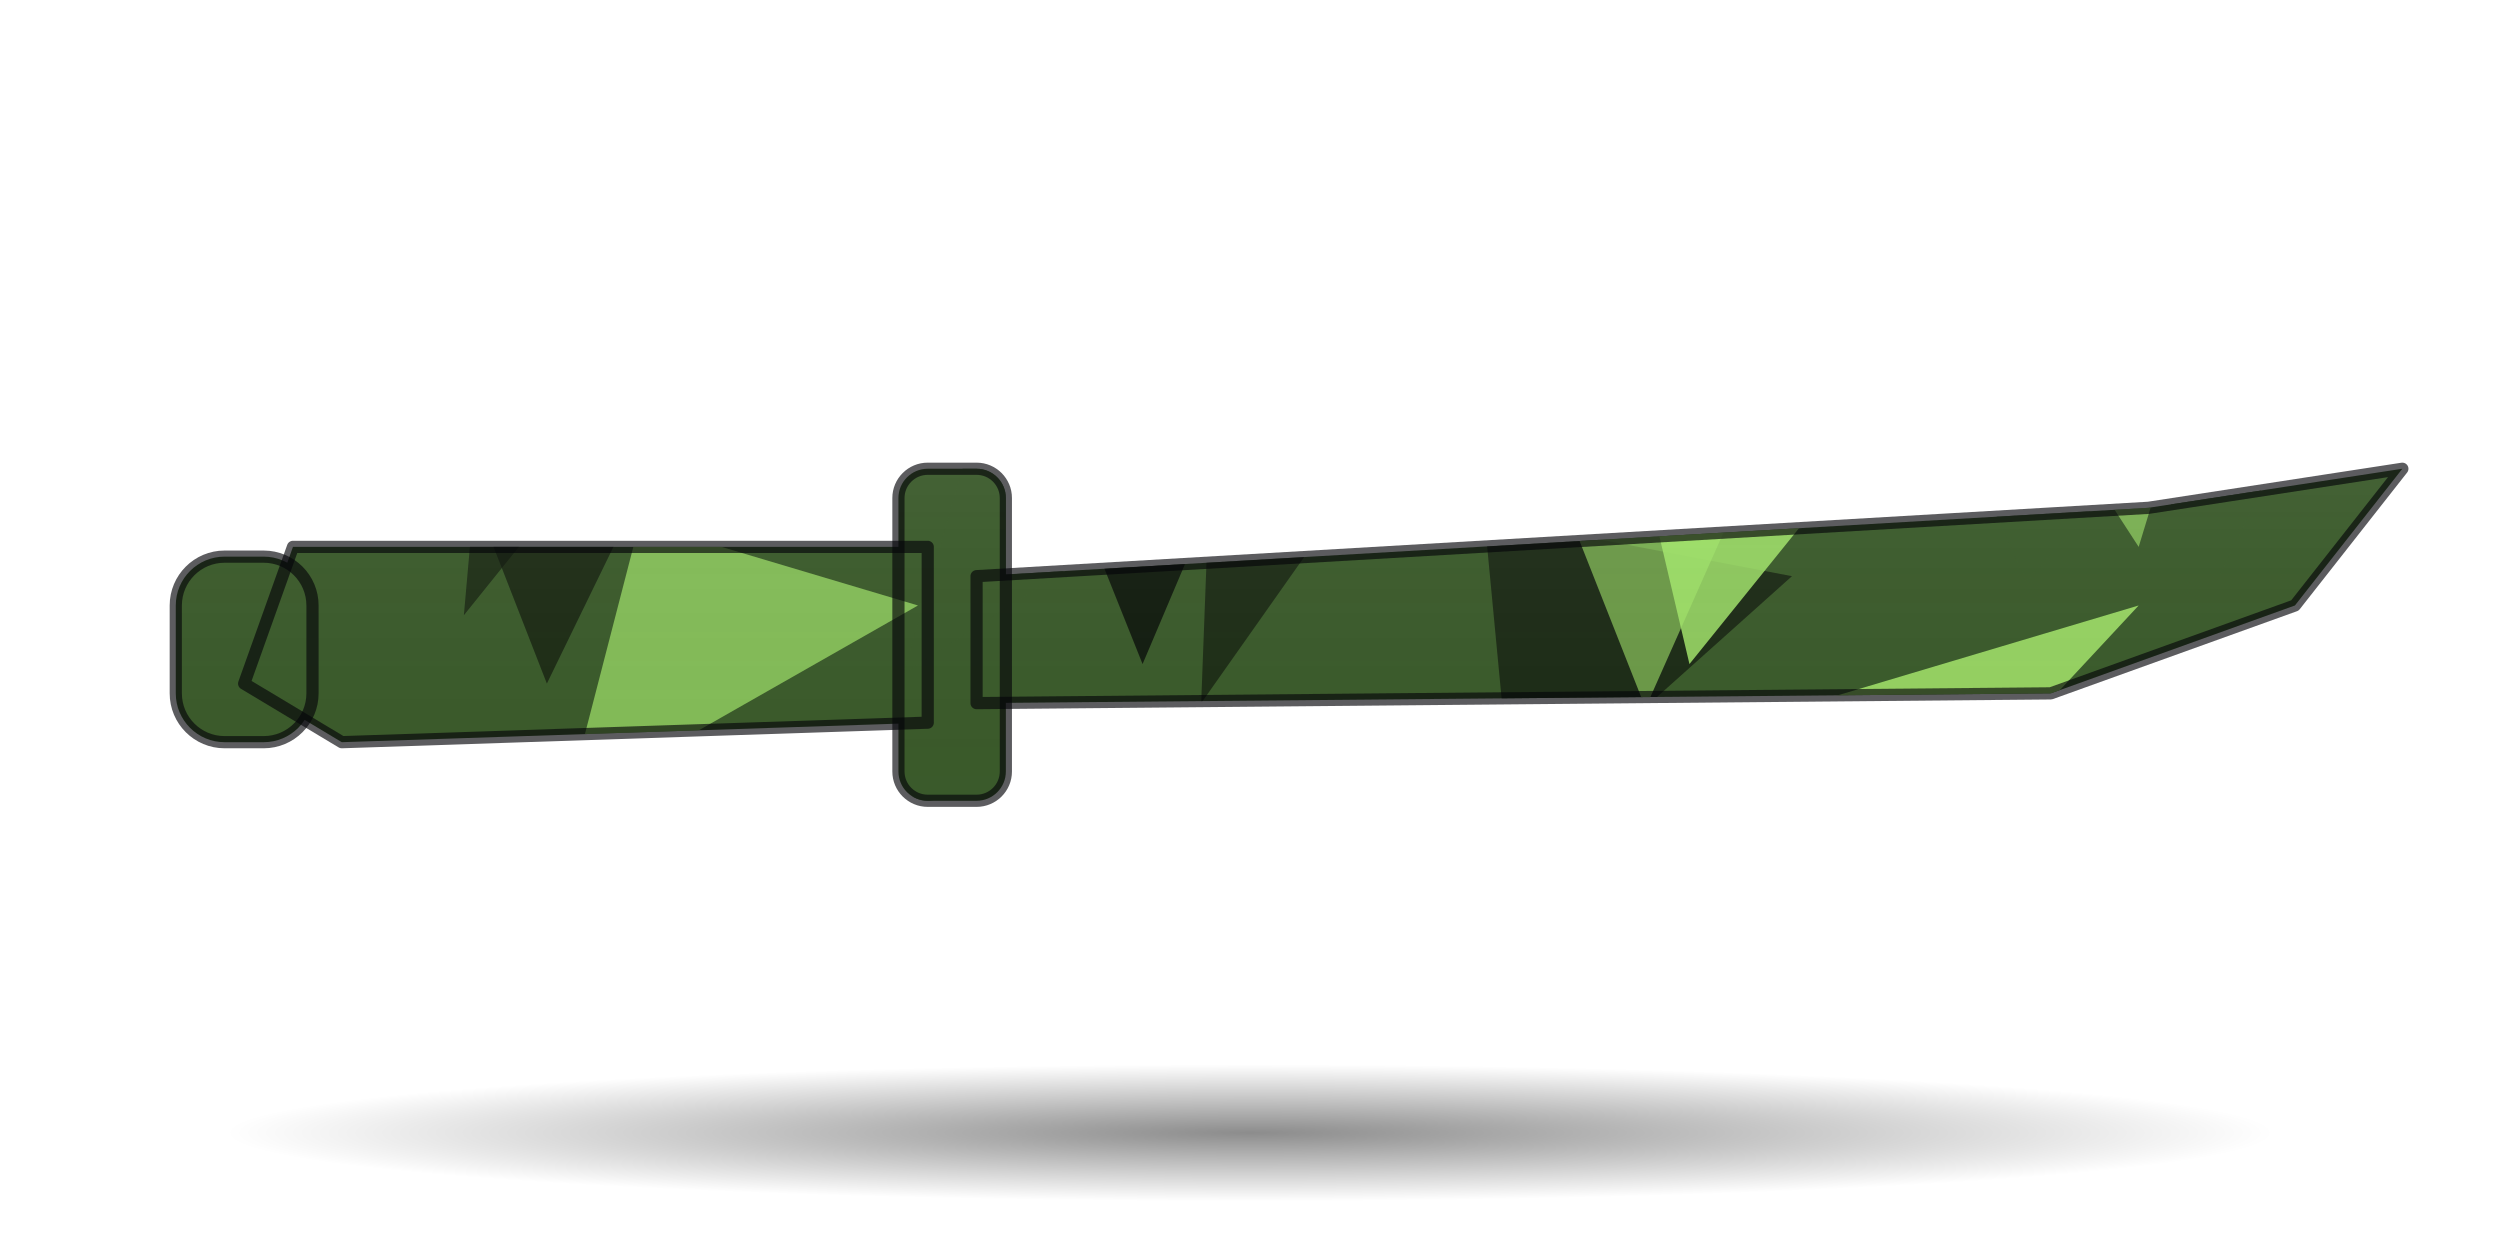
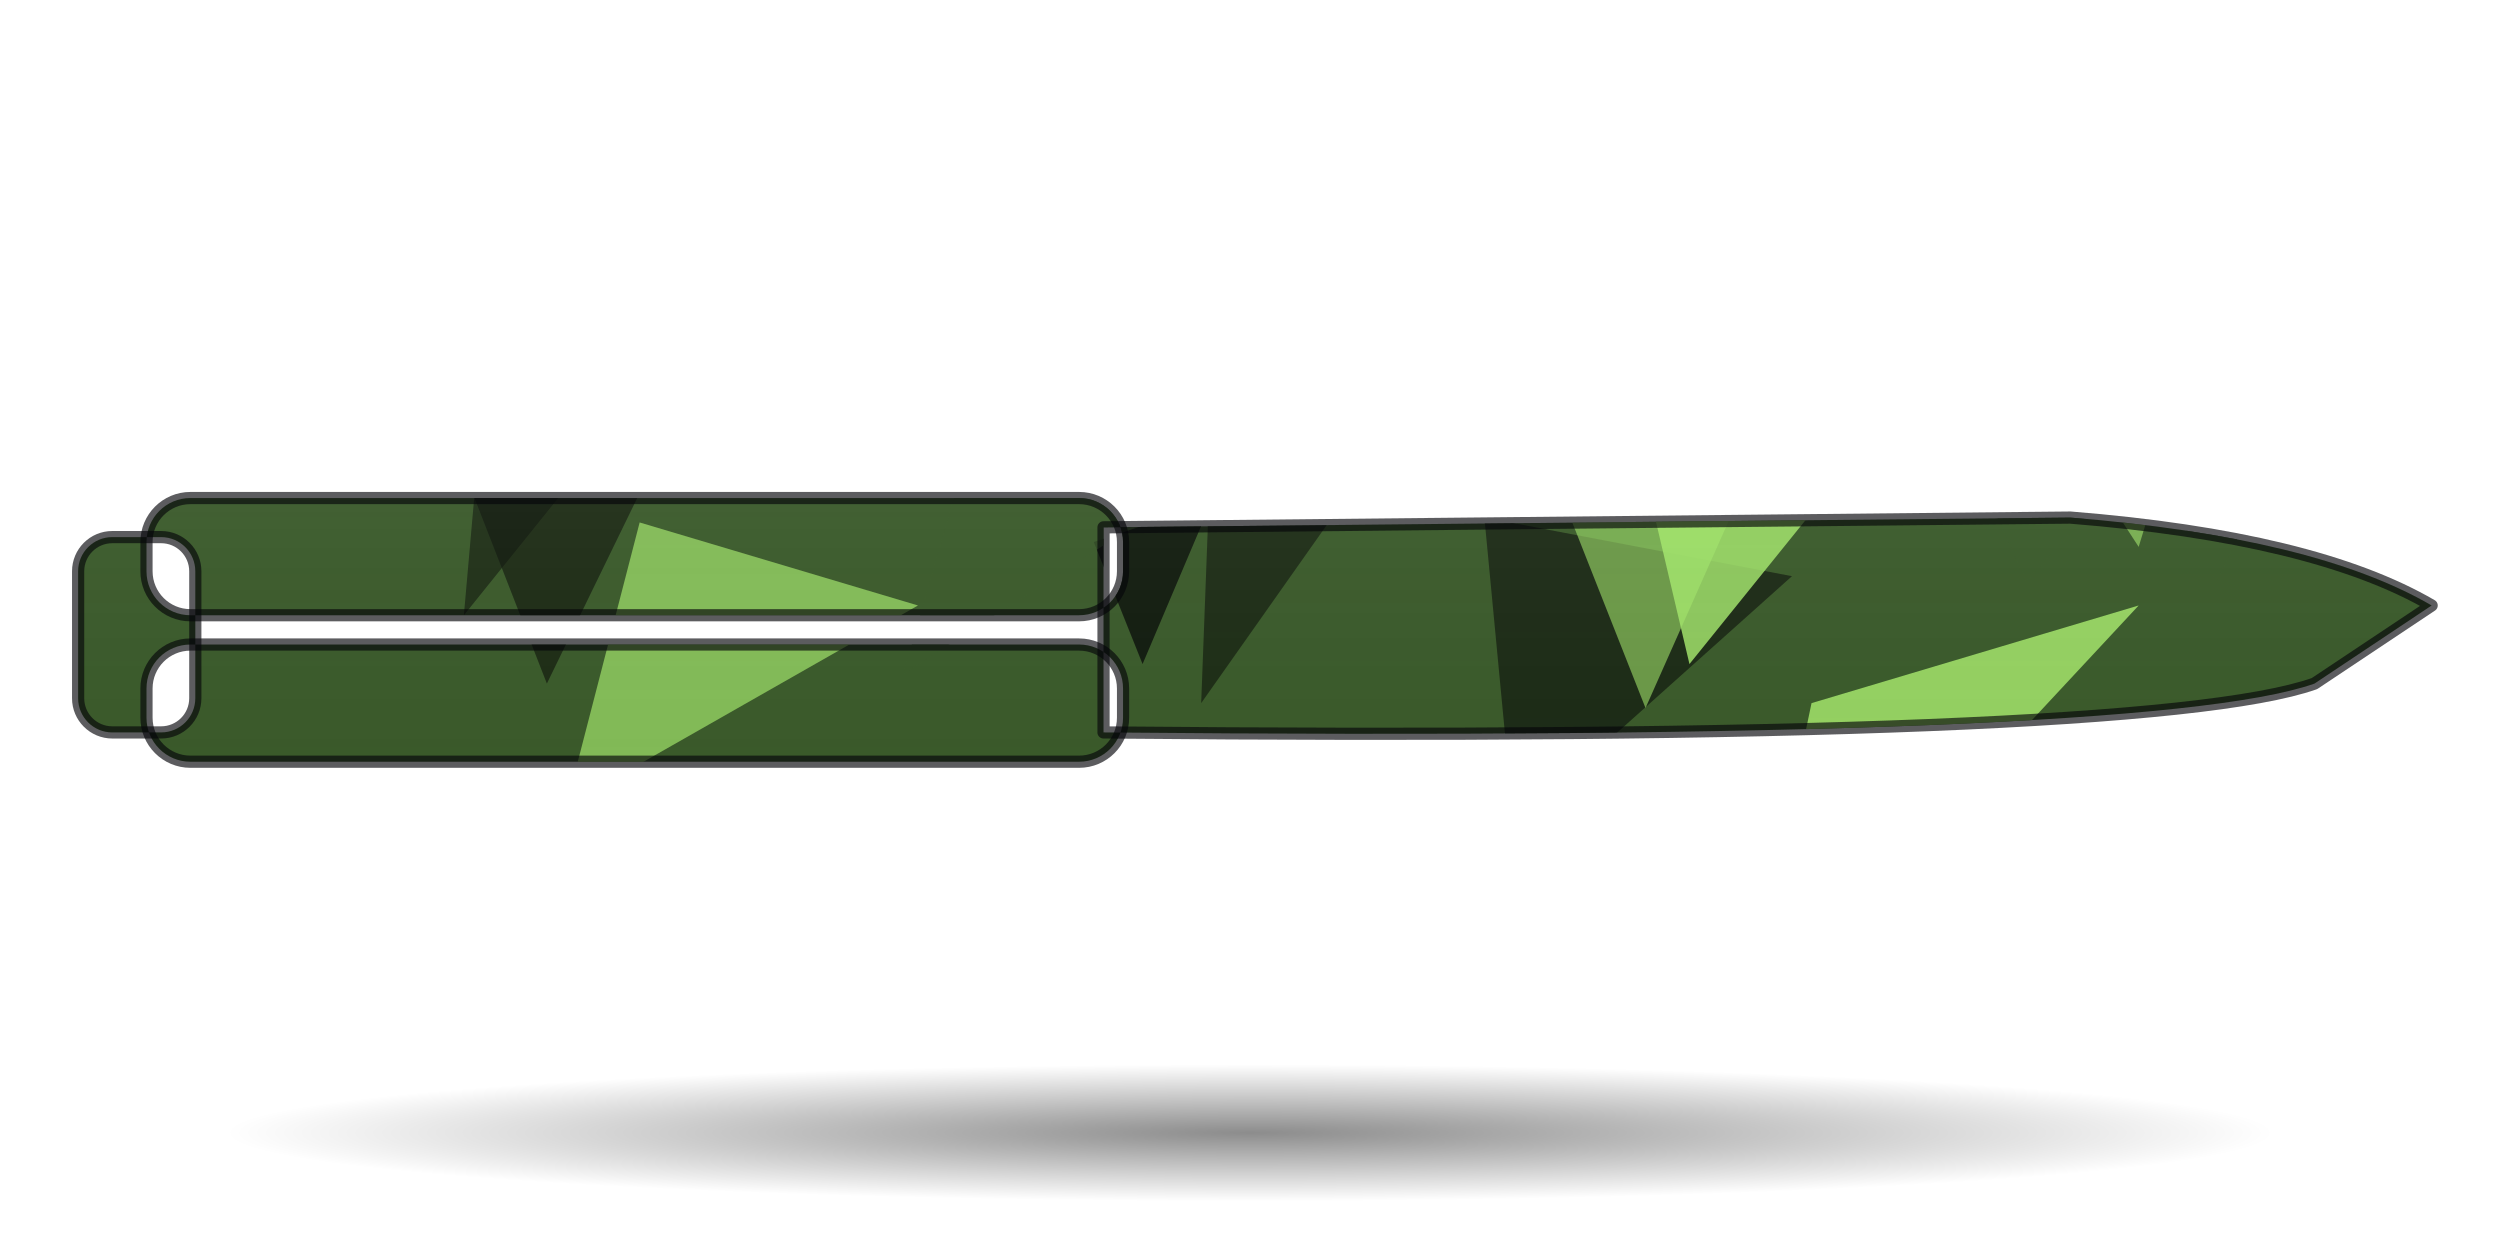
<svg xmlns="http://www.w3.org/2000/svg" viewBox="0 0 512 256" width="512" height="256">
  <defs>
    <clipPath id="cknifefieldfang">
-       <polygon points="200,118 440,104 492,96 470,124 420,142 200,144" />
-       <rect x="184" y="96" width="22" height="68" rx="6" />
-       <polygon points="60,112 190,112 190,148 70,152 50,140" />
-       <rect x="36" y="114" width="28" height="38" rx="10" />
+       <rect x="30" y="102" width="200" height="24" rx="9" />
+       <rect x="30" y="132" width="200" height="24" rx="9" />
+       <rect x="16" y="110" width="24" height="40" rx="7" />
+       <path d="M226 108 L424 106 Q474 110 498 124 L474 140 Q440 152 226 150 Z" fill-rule="evenodd" clip-rule="evenodd" />
    </clipPath>
    <linearGradient id="hknifefieldfang" x1="0" y1="0" x2="0" y2="1">
      <stop offset="0" stop-color="#fff" stop-opacity=".38" />
      <stop offset=".35" stop-color="#fff" stop-opacity=".06" />
      <stop offset=".7" stop-color="#000" stop-opacity="0" />
      <stop offset="1" stop-color="#000" stop-opacity=".35" />
    </linearGradient>
    <radialGradient id="sknifefieldfang" cx=".5" cy=".5" r=".5">
      <stop offset="0" stop-color="#000" stop-opacity=".45" />
      <stop offset="1" stop-color="#000" stop-opacity="0" />
    </radialGradient>
  </defs>
  <ellipse cx="256" cy="232" rx="210" ry="14" fill="url(#sknifefieldfang)" />
  <g clip-path="url(#cknifefieldfang)">
    <rect width="512" height="256" fill="#3a5a2a" />
    <polygon points="495,68 531,63 501,104" fill="#a4e86b" opacity="0.56" />
    <polygon points="427,74 473,80 454,119" fill="#3a5a2a" opacity="0.76" />
    <polygon points="36,4 57,-0 43,24" fill="#0c120a" opacity="0.78" />
    <polygon points="390,38 463,30 438,112" fill="#a4e86b" opacity="0.60" />
    <polygon points="67,172 90,171 79,196" fill="#3a5a2a" opacity="0.89" />
    <polygon points="201,189 230,183 197,218" fill="#0c120a" opacity="0.98" />
    <polygon points="493,91 519,83 504,117" fill="#a4e86b" opacity="0.68" />
    <polygon points="168,159 214,169 182,205" fill="#3a5a2a" opacity="0.77" />
    <polygon points="248,91 301,66 246,144" fill="#0c120a" opacity="0.62" />
    <polygon points="405,219 468,194 419,282" fill="#a4e86b" opacity="0.62" />
    <polygon points="309,226 389,234 298,306" fill="#3a5a2a" opacity="0.94" />
    <polygon points="79,54 126,77 85,101" fill="#0c120a" opacity="0.69" />
    <polygon points="131,107 188,124 116,165" fill="#a4e86b" opacity="0.69" />
    <polygon points="259,207 295,218 251,243" fill="#3a5a2a" opacity="0.84" />
    <polygon points="304,106 367,118 310,169" fill="#0c120a" opacity="0.65" />
    <polygon points="371,144 438,124 357,211" fill="#a4e86b" opacity="0.85" />
    <polygon points="300,11 335,19 323,46" fill="#3a5a2a" opacity="0.69" />
    <polygon points="224,111 248,103 234,136" fill="#0c120a" opacity="0.86" />
    <polygon points="338,102 371,105 346,136" fill="#a4e86b" opacity="0.83" />
    <polygon points="344,213 393,228 339,263" fill="#3a5a2a" opacity="0.79" />
    <polygon points="227,37 287,55 256,97" fill="#0c120a" opacity="0.83" />
    <polygon points="297,250 358,250 300,311" fill="#a4e86b" opacity="0.94" />
    <polygon points="362,248 414,254 360,299" fill="#3a5a2a" opacity="0.75" />
    <polygon points="89,81 149,64 112,140" fill="#0c120a" opacity="0.64" />
    <polygon points="145,162 166,162 158,183" fill="#a4e86b" opacity="0.69" />
    <polygon points="132,215 181,211 165,264" fill="#3a5a2a" opacity="0.77" />
    <polygon points="347,11 390,-6 355,54" fill="#0c120a" opacity="0.94" />
    <polygon points="195,175 244,180 190,225" fill="#a4e86b" opacity="0.98" />
    <polygon points="127,5 178,22 115,55" fill="#3a5a2a" opacity="0.72" />
    <polygon points="426,80 448,70 431,102" fill="#0c120a" opacity="0.69" />
    <polygon points="464,9 507,21 455,52" fill="#a4e86b" opacity="0.85" />
    <polygon points="386,56 449,82 415,119" fill="#3a5a2a" opacity="0.66" />
    <polygon points="486,172 533,155 494,218" fill="#0c120a" opacity="0.99" />
    <polygon points="322,107 361,91 337,145" fill="#a4e86b" opacity="0.58" />
    <polygon points="200,86 252,95 185,138" fill="#3a5a2a" opacity="0.71" />
    <polygon points="137,198 179,185 156,239" fill="#0c120a" opacity="0.83" />
    <polygon points="312,217 342,221 306,247" fill="#a4e86b" opacity="0.57" />
    <polygon points="200,74 226,79 216,100" fill="#3a5a2a" opacity="0.88" />
    <polygon points="98,92 132,80 95,126" fill="#0c120a" opacity="0.59" />
    <polygon points="211,31 235,26 213,54" fill="#a4e86b" opacity="0.86" />
    <rect width="512" height="256" fill="url(#hknifefieldfang)" />
  </g>
-   <polygon points="200,118 440,104 492,96 470,124 420,142 200,144" fill="none" stroke="#05060a" stroke-opacity=".65" stroke-width="2.5" stroke-linejoin="round" />
-   <rect x="184" y="96" width="22" height="68" rx="6" fill="none" stroke="#05060a" stroke-opacity=".65" stroke-width="2.5" stroke-linejoin="round" />
-   <polygon points="60,112 190,112 190,148 70,152 50,140" fill="none" stroke="#05060a" stroke-opacity=".65" stroke-width="2.5" stroke-linejoin="round" />
-   <rect x="36" y="114" width="28" height="38" rx="10" fill="none" stroke="#05060a" stroke-opacity=".65" stroke-width="2.5" stroke-linejoin="round" />
+   <rect x="30" y="102" width="200" height="24" rx="9" fill="none" stroke="#05060a" stroke-opacity=".65" stroke-width="2.5" stroke-linejoin="round" />
+   <rect x="30" y="132" width="200" height="24" rx="9" fill="none" stroke="#05060a" stroke-opacity=".65" stroke-width="2.5" stroke-linejoin="round" />
+   <rect x="16" y="110" width="24" height="40" rx="7" fill="none" stroke="#05060a" stroke-opacity=".65" stroke-width="2.5" stroke-linejoin="round" />
+   <path d="M226 108 L424 106 Q474 110 498 124 L474 140 Q440 152 226 150 Z" fill-rule="evenodd" clip-rule="evenodd" fill="none" stroke="#05060a" stroke-opacity=".65" stroke-width="2.5" stroke-linejoin="round" />
</svg>
